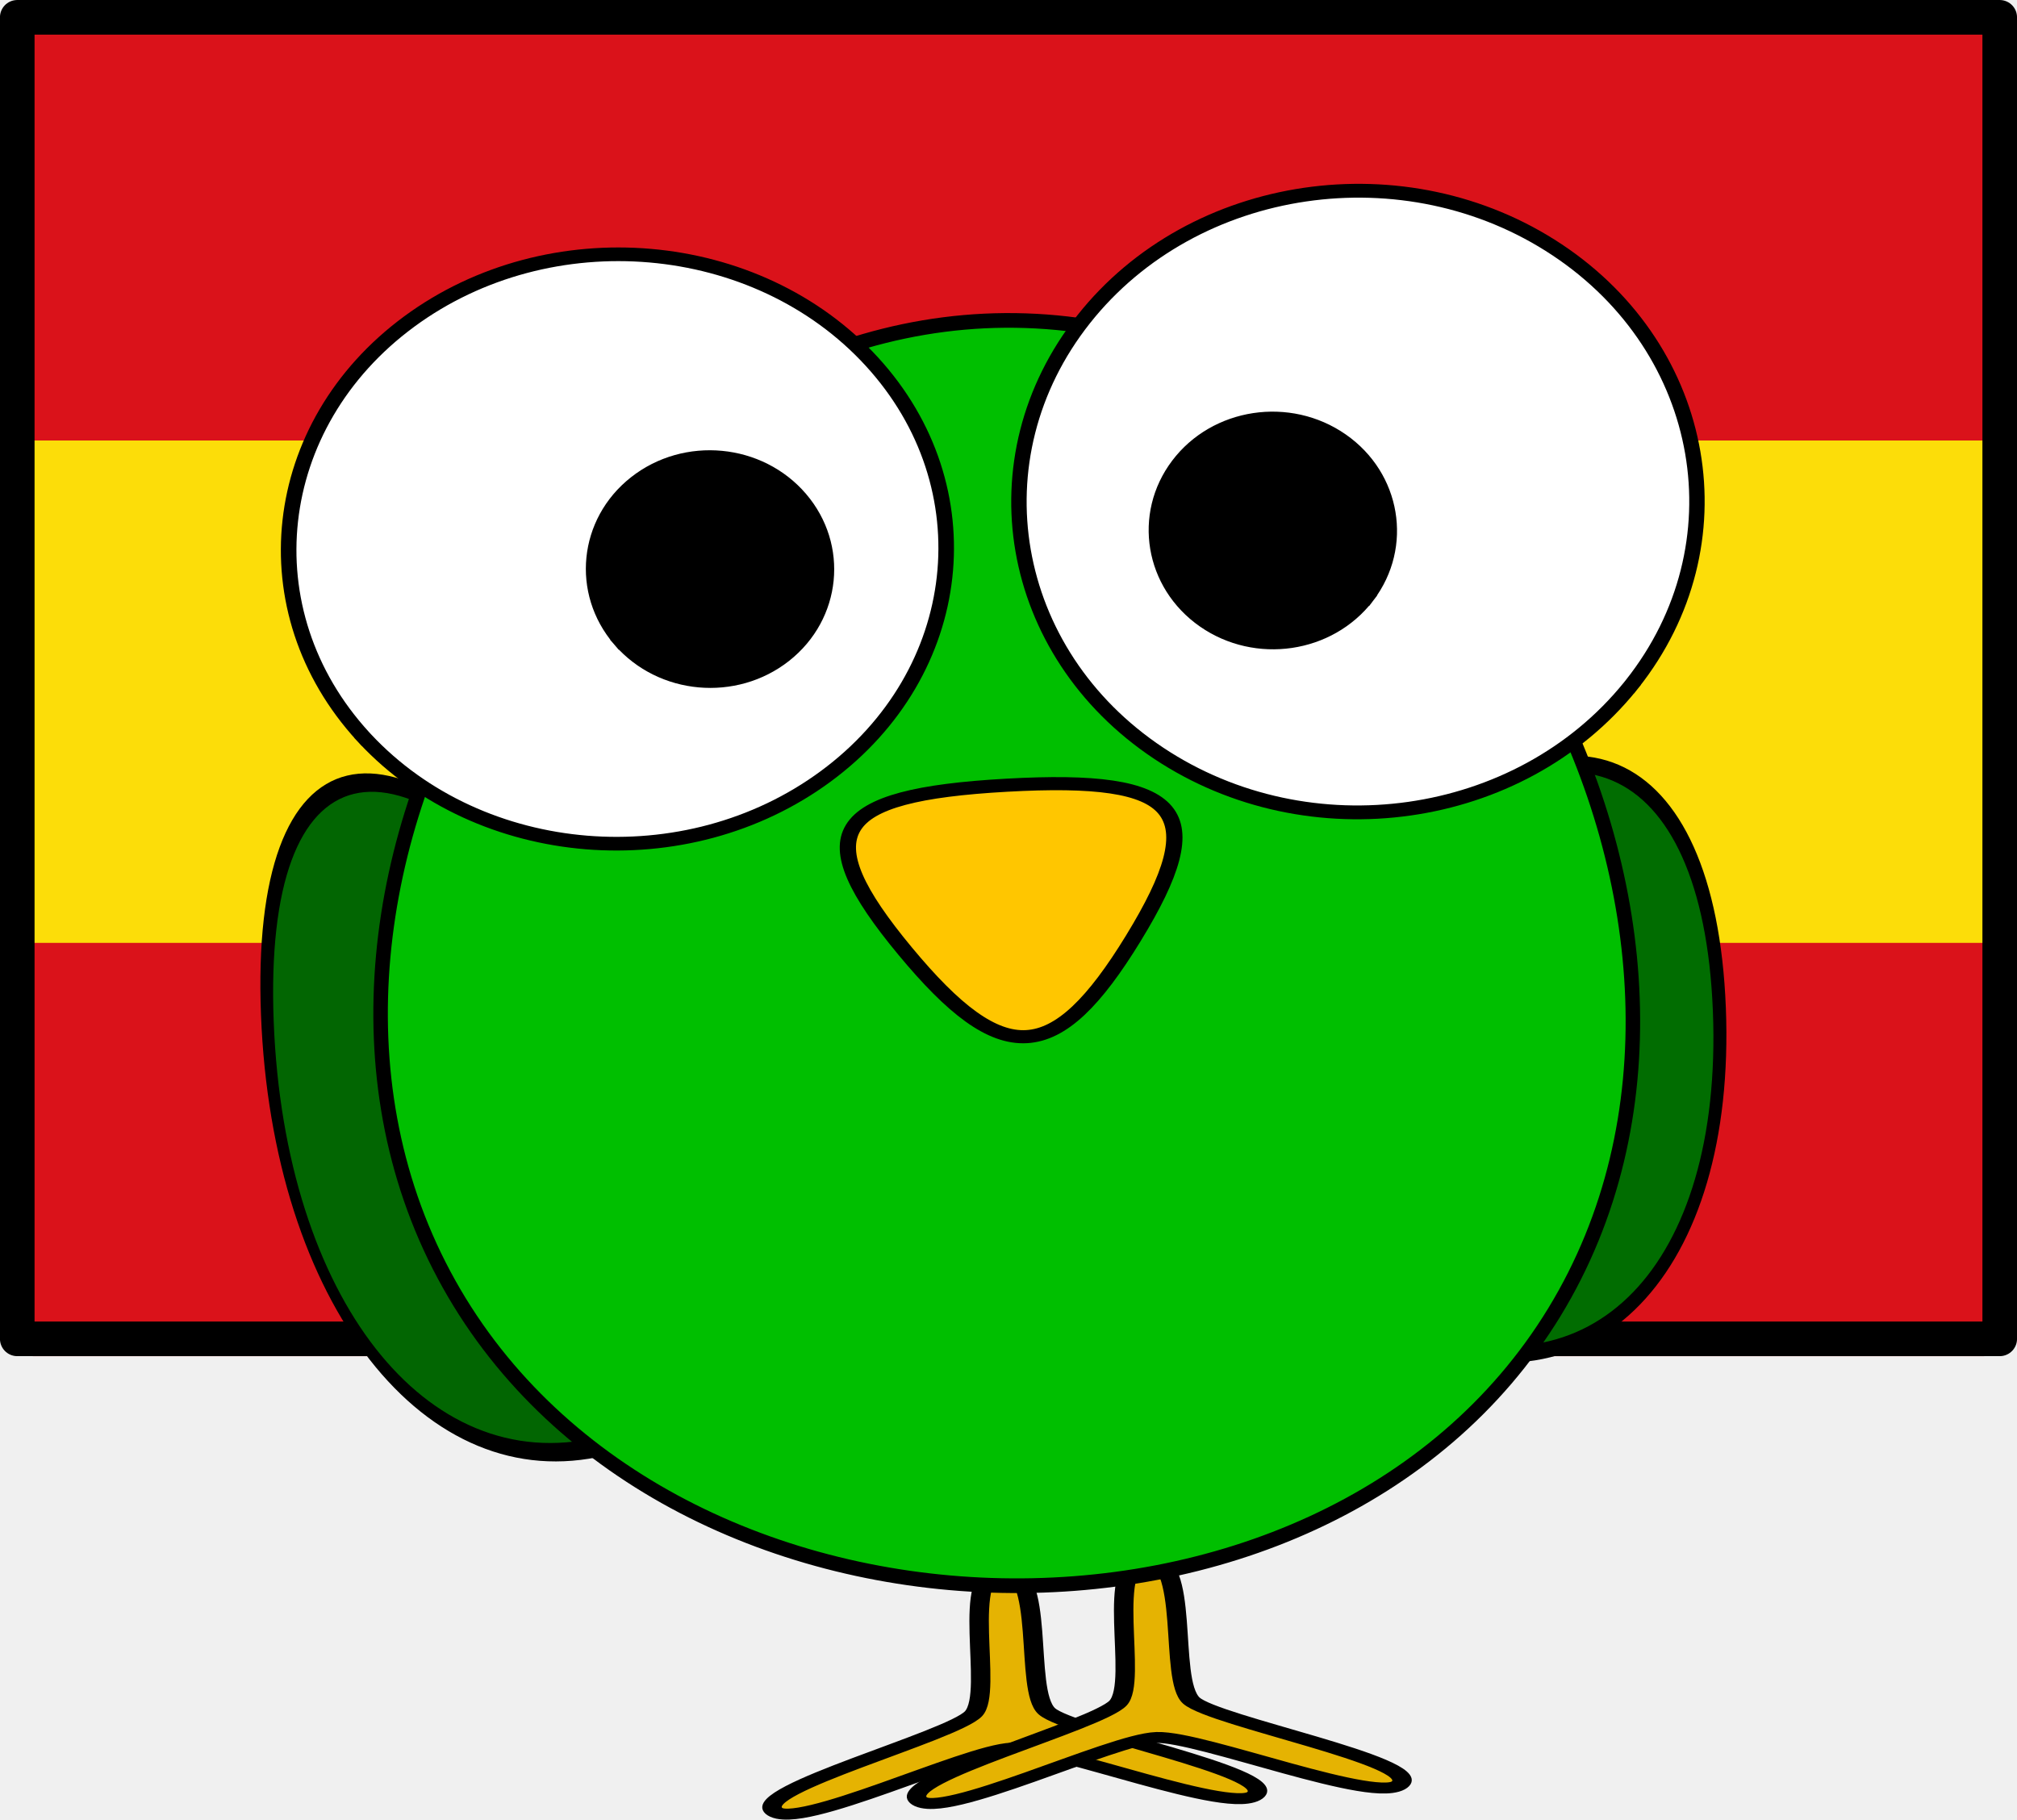
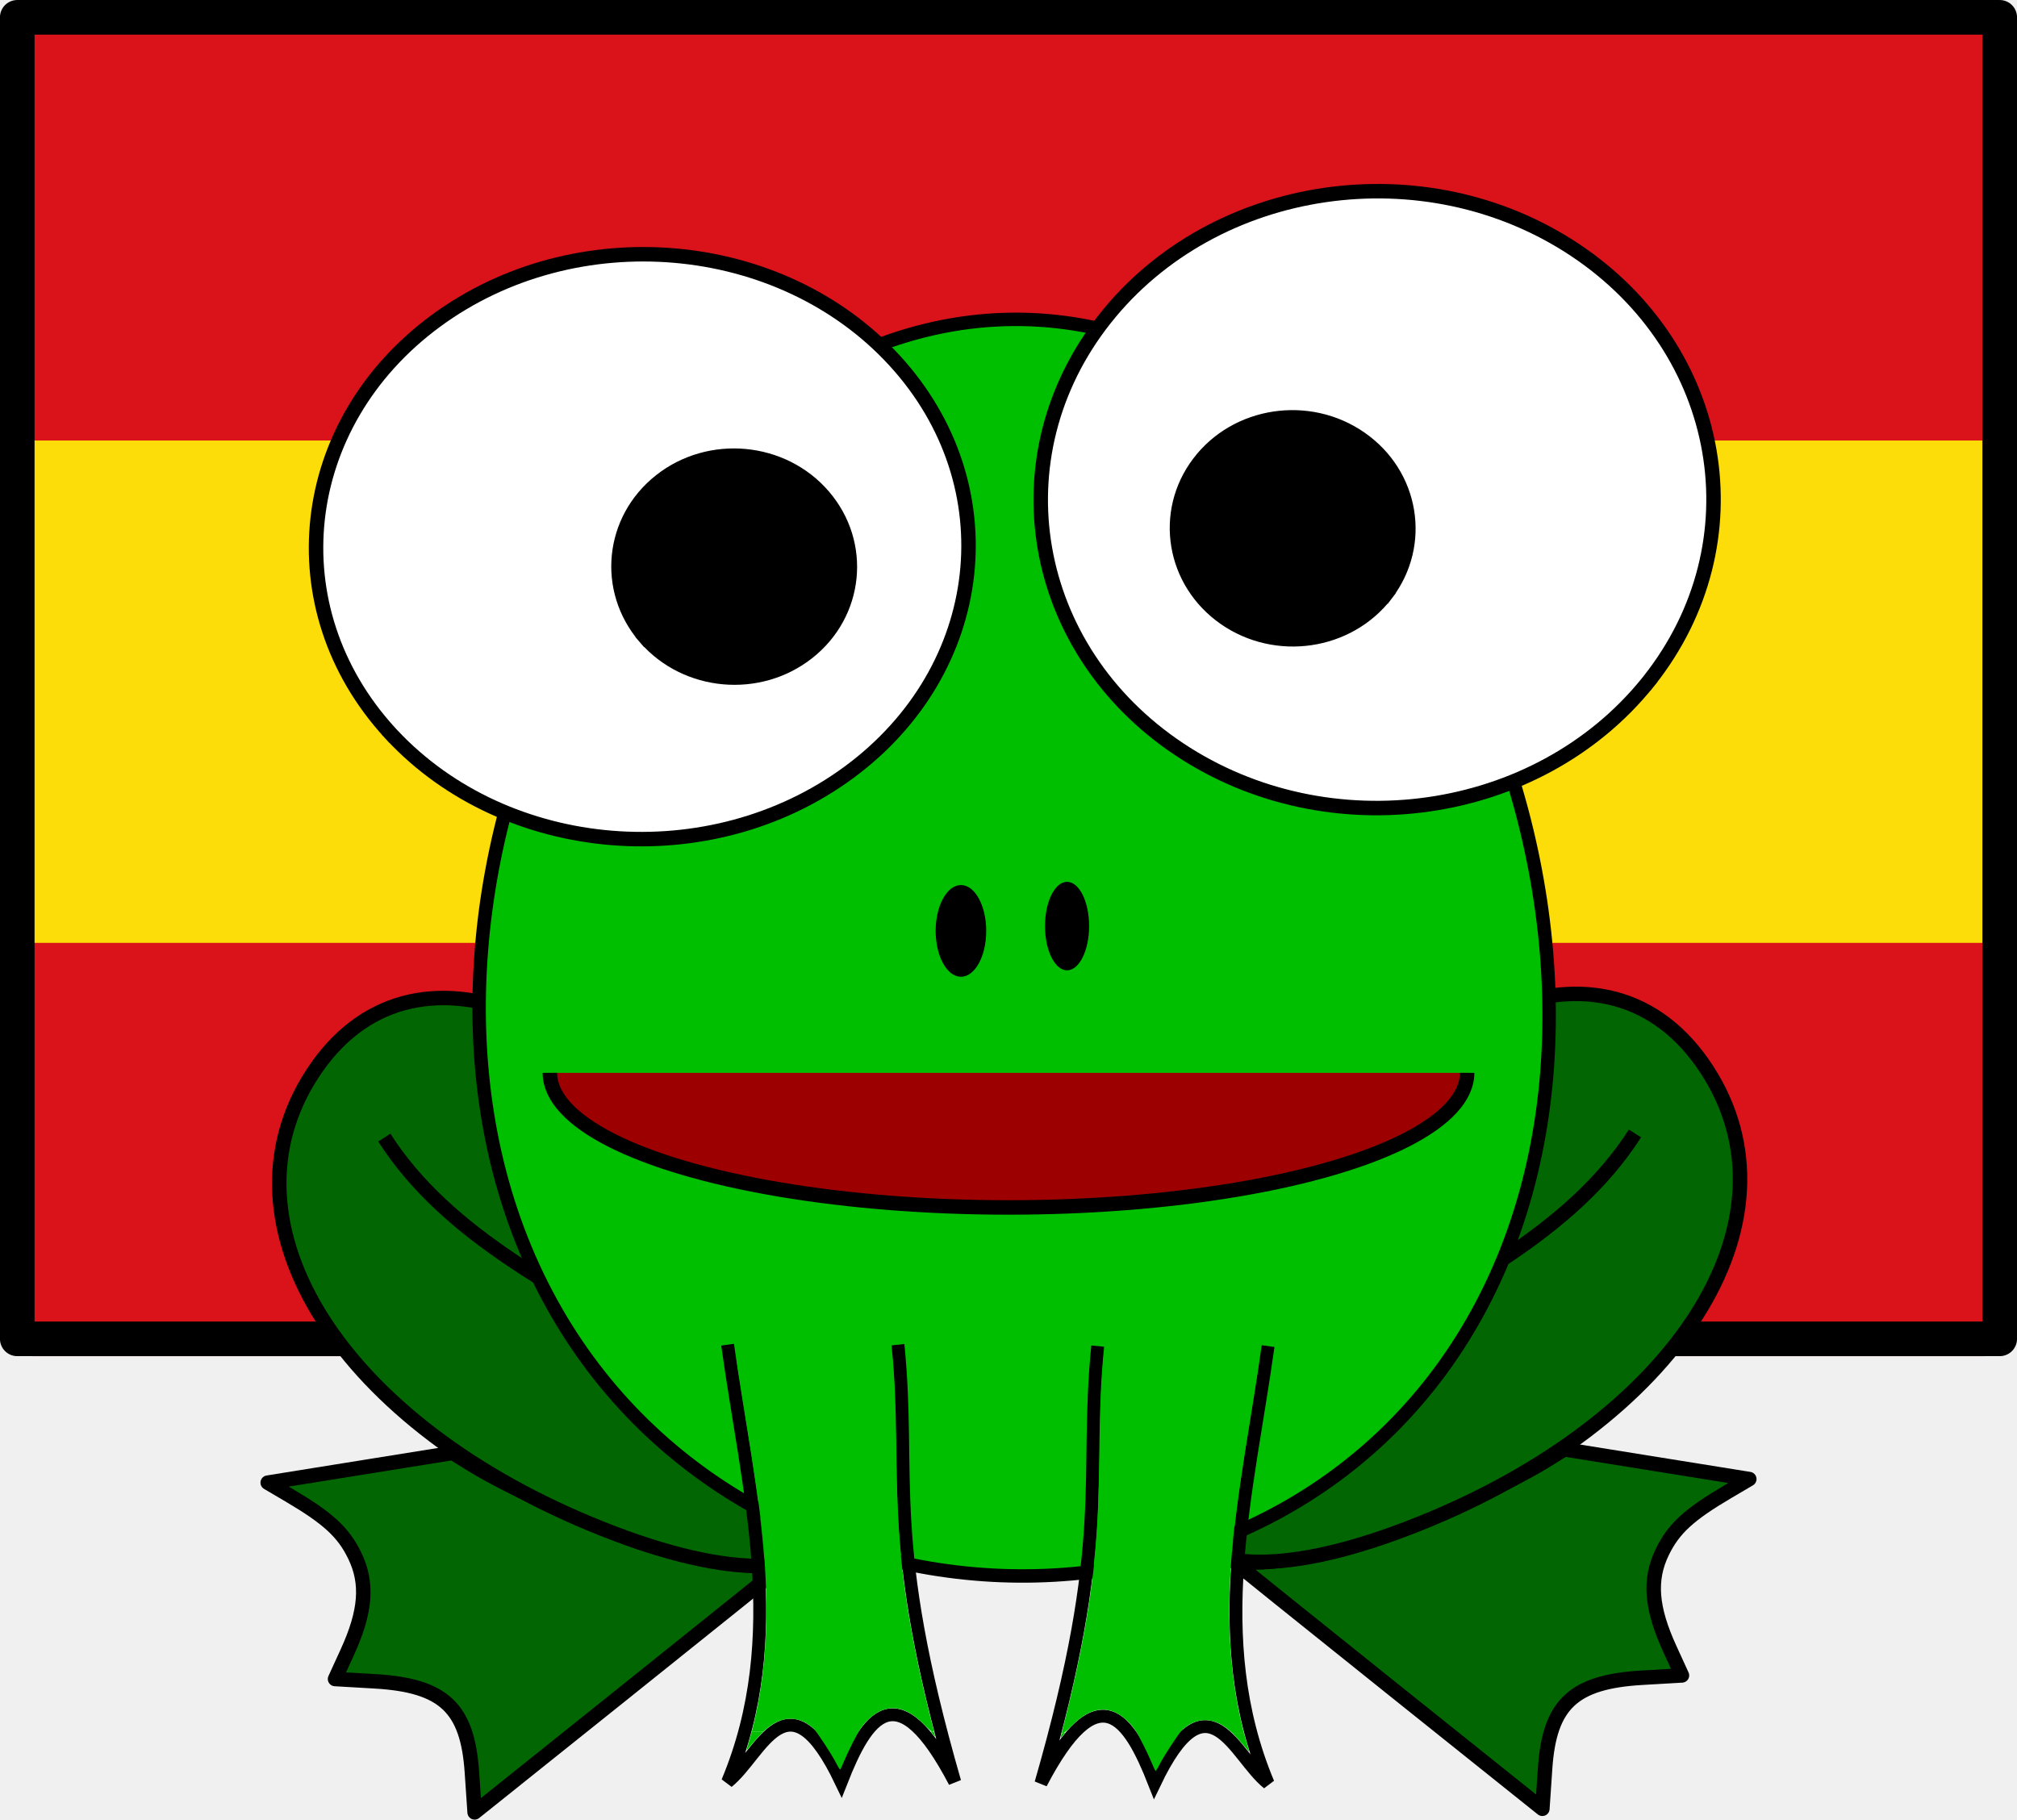
<svg xmlns="http://www.w3.org/2000/svg" width="591.844" height="533.96" viewBox="0 0 591.844 533.96" id="svg4155" version="1.1">
  <defs id="defs4157" />
  <g id="layer1" transform="translate(162.0987,869.7905)">
    <g id="g3825" transform="matrix(1.332558,0,0,0.78,761.0731,62.43368)">
      <path id="path4" d="m -685.586,-1184.933 h 429.75 v 500 h -429.75 z" style="fill:#da121a" />
      <rect y="-1029.433" x="-685.711" height="189" width="430" id="rect3823" style="fill:#fcdd09;fill-opacity:1;stroke:none" />
    </g>
    <rect style="fill:none;stroke:#000000;stroke-width:10.152;stroke-linejoin:round;stroke-miterlimit:4;stroke-opacity:1;stroke-dasharray:none" id="rect3981" width="581.71" height="387.807" x="-157.035" y="-864.71" />
-     <g style="fill-rule:evenodd;stroke:#000000;stroke-linecap:square;stroke-linejoin:round" id="imagebot_1" transform="matrix(4.280004,0,0,4.280004,-132.6279,-825.1326)">
-       <path style="fill:#016d01;stroke-width:7.031" id="imagebot_11" d="m 509.32,458.79 c -112.67,4.96 -160.3,-69.76 -108.26,-169.81 52.05,-100.06 140.57,-103.95 201.2,-8.85 60.62,95.1 19.73,173.71 -92.94,178.66 z" transform="matrix(-0.11499,-0.04151,-0.052743,0.15688,172.35,30.084)" />
-       <path style="fill:#026602;stroke-width:6.827" id="imagebot_10" d="m 509.32,458.79 c -112.67,4.96 -160.3,-69.76 -108.26,-169.81 52.05,-100.06 140.57,-103.95 201.2,-8.85 60.62,95.1 19.73,173.71 -92.94,178.66 z" transform="matrix(-0.10415,0.033874,0.074286,0.18182,53.35897,-11.946)" />
-       <path style="fill:#e5b302;stroke-width:7.757" id="imagebot_9" d="m 556.55,466.45 c -17.62,-0.2 -4.8,-87.42 -13.44,-102.78 -8.63,-15.36 -89.81,-49.75 -80.82,-64.9 8.98,-15.16 78.11,39.55 95.73,39.75 17.62,0.2 87.99,-52.91 96.62,-37.54 8.64,15.36 -73.31,47.87 -82.29,63.02 -8.99,15.16 1.82,102.66 -15.8,102.45 z" transform="matrix(0.1719,-0.0047636,-0.0031456,-0.096593,-32.36103,144.78)" />
-       <path style="fill:#e5b302;stroke-width:7.757" id="imagebot_8" d="m 556.55,466.45 c -17.62,-0.2 -4.8,-87.42 -13.44,-102.78 -8.63,-15.36 -89.81,-49.75 -80.82,-64.9 8.98,-15.16 78.11,39.55 95.73,39.75 17.62,0.2 87.99,-52.91 96.62,-37.54 8.64,15.36 -73.31,47.87 -82.29,63.02 -8.99,15.16 1.82,102.66 -15.8,102.45 z" transform="matrix(0.1719,-0.0047636,-0.0031456,-0.096593,-22.45103,144.05)" />
-       <path style="fill:#00bf00;stroke-width:3.817" id="imagebot_7" d="M 412.31,599.21 C 295.57,606.28 198.82,459.94 251.07,355.31 303.31,250.67 478.41,240.06 542.91,337.62 c 64.5,97.56 -13.87,254.51 -130.6,261.59 z" transform="matrix(0.26034,-0.0072146,-0.0085796,-0.26345,-38.76103,172.39)" />
-       <path style="fill:#ffffff;stroke-width:4.172" id="imagebot_6" d="m -272.67,524.66 c -29.73,-39.33 -22.63,-95.85 15.86,-126.23 38.5,-30.38 93.82,-23.13 123.55,16.21 29.74,39.33 22.64,95.85 -15.86,126.23 -38.23,30.17 -93.1,23.25 -123.01,-15.5" transform="matrix(0.2558,-0.0072865,0.0070938,0.22441,84.02897,-79.666)" />
-       <path style="stroke-width:4.157" id="imagebot_5" d="m 157.28,527.59 c -10.77,-14.51 -8.2,-35.35 5.75,-46.55 13.95,-11.2 33.99,-8.53 44.76,5.97 10.77,14.5 8.2,35.35 -5.75,46.56 -13.85,11.12 -33.73,8.57 -44.56,-5.72" transform="matrix(0.25035,-0.0069378,0.0075209,0.23094,-7.720829,-87.306)" />
-       <path style="fill:#ffffff;stroke-width:4.001" id="imagebot_4" d="m -272.67,524.66 c -29.73,-39.33 -22.63,-95.85 15.86,-126.23 38.5,-30.38 93.82,-23.13 123.55,16.21 29.74,39.33 22.64,95.85 -15.86,126.23 -38.23,30.17 -93.1,23.25 -123.01,-15.5" transform="matrix(-0.26375,0.0074224,0.0075846,0.23668,29.11897,-85.696)" />
-       <path style="stroke-width:4.157" id="imagebot_3" d="m 157.28,527.59 c -10.77,-14.51 -8.2,-35.35 5.75,-46.55 13.95,-11.2 33.99,-8.53 44.76,5.97 10.77,14.5 8.2,35.35 -5.75,46.56 -13.85,11.12 -33.73,8.57 -44.56,-5.72" transform="matrix(-0.25035,0.0069378,0.0075209,0.23094,122.26,-92.486)" />
-       <path style="fill:#ffc600;stroke-width:11.345" id="imagebot_2" d="m -49.783,512.41 c -30.644,119.17 -66.047,129.04 -153.93,42.92 -87.89,-86.13 -78.73,-121.72 39.79,-154.77 118.53,-33.05 144.78,-7.32 114.13,111.85 l 0.007,0 z" transform="matrix(0.09605,0.015916,-0.020275,0.077536,85.98897,14.954)" />
+     <g transform="matrix(0.303538,0,0,0.303538,-95.99837,-824.9752)" id="layer1-4">
+       <g id="g3511" transform="matrix(13.99207,0,0,13.99207,3344.725,1225.15)">
+         <g id="g3484" transform="translate(37.65579,0)">
+           <path id="path4761-9" d="m -196.31,18.378 c -5.834,-4.667 -10.686,-8.57 -10.783,-8.674 -0.097,-0.103 0.176,-0.079 0.608,0.053 1.145,0.352 5.558,-0.345 8.974,-1.416 2.904,-0.911 9.473,-3.92 12.034,-5.513 l 1.287,-0.8 6.391,1.027 6.391,1.027 -1.491,0.878 c -2.686,1.583 -3.742,2.555 -4.523,4.168 -0.924,1.909 -0.773,3.857 0.519,6.679 l 0.843,1.842 -2.74,0.159 c -4.759,0.275 -6.413,1.82 -6.715,6.269 l -0.189,2.787 -10.607,-8.486 z" style="fill:#026602;fill-opacity:1;fill-rule:evenodd;stroke:#000000;stroke-linecap:square;stroke-linejoin:round;stroke-opacity:1" />
+           <path style="fill:#026602;fill-rule:evenodd;stroke:#000000;stroke-width:1;stroke-linecap:square;stroke-linejoin:round" id="imagebot_10-36" d="m -174.334,-24.205 c -6.785,-10.437 -20.917,-4.811 -32.117,12.786 -11.201,17.599 -5.869,25.798 12.118,18.638 17.986,-7.161 26.785,-20.987 19.999,-31.423 z" />
+           <path id="path4761-0-4" d="m -248.866,18.626 c 5.834,-4.667 10.686,-8.57 10.783,-8.674 0.097,-0.103 -0.176,-0.079 -0.608,0.053 -1.145,0.352 -5.558,-0.345 -8.974,-1.416 -2.904,-0.911 -9.473,-3.92 -12.034,-5.513 l -1.287,-0.8 -6.391,1.027 -6.391,1.027 1.491,0.878 c 2.686,1.583 3.742,2.555 4.523,4.168 0.924,1.909 0.773,3.857 -0.519,6.679 l -0.843,1.842 2.74,0.159 c 4.759,0.275 6.413,1.82 6.715,6.269 l 0.189,2.787 10.607,-8.486 z" style="fill:#026602;fill-opacity:1;fill-rule:evenodd;stroke:#000000;stroke-linecap:square;stroke-linejoin:round;stroke-opacity:1" />
+           <path style="fill:#026602;fill-rule:evenodd;stroke:#000000;stroke-width:1;stroke-linecap:square;stroke-linejoin:round" id="imagebot_10-3-2" d="m -270.684,-23.919 c 6.785,-10.437 20.917,-4.811 32.117,12.786 11.201,17.599 5.869,25.798 -12.118,18.638 -17.986,-7.161 -26.785,-20.987 -19.999,-31.423 z" />
+           <path id="path4790-59" d="m -199.307,-4.798 c 7.561,-4.285 15.635,-8.159 20,-15" style="fill:none;stroke:#000000;stroke-width:1px;stroke-linecap:butt;stroke-linejoin:miter;stroke-opacity:1" />
+           <path id="path4790-5-8" d="m -245.711,-4.512 c -7.561,-4.285 -15.635,-8.159 -20,-15" style="fill:none;stroke:#000000;stroke-width:1px;stroke-linecap:butt;stroke-linejoin:miter;stroke-opacity:1" />
+           <path style="fill:#00bf00;fill-rule:evenodd;stroke:#000000;stroke-width:0.928;stroke-linecap:square;stroke-linejoin:round" id="imagebot_7-0" d="m -221.075,-76.028 c -26.222,-1.021 -46.829,38.263 -34.343,65.473 12.484,27.213 51.814,28.746 65.552,2.557 13.738,-26.189 -4.989,-67.006 -31.209,-68.03 z" />
+           <path style="fill:#ffffff;fill-rule:evenodd;stroke:#000000;stroke-width:1;stroke-linecap:square;stroke-linejoin:round" id="imagebot_6-3" d="m -265.33,-47.486 c -7.884,-8.609 -6.469,-21.345 3.162,-28.443 9.633,-7.098 23.835,-5.874 31.719,2.737 7.886,8.609 6.471,21.345 -3.162,28.443 -9.565,7.049 -23.65,5.896 -31.576,-2.582" />
+           <path style="fill-rule:evenodd;stroke:#000000;stroke-width:1;stroke-linecap:square;stroke-linejoin:round" id="imagebot_5-6" d="m -247.71,-54.101 c -2.805,-3.276 -2.319,-8.107 1.089,-10.79 3.408,-2.683 8.445,-2.206 11.251,1.068 2.805,3.274 2.319,8.107 -1.089,10.792 -3.384,2.664 -8.38,2.213 -11.199,-1.012" />
+           <path style="fill:#ffffff;fill-rule:evenodd;stroke:#000000;stroke-width:1;stroke-linecap:square;stroke-linejoin:round" id="imagebot_4-2" d="m -178.317,-51.089 c 7.543,-9.529 5.242,-22.854 -5.14,-29.758 -10.385,-6.905 -24.92,-4.778 -32.463,4.754 -7.546,9.529 -5.244,22.854 5.14,29.758 10.312,6.857 24.731,4.812 32.326,-4.582" />
+           <path style="fill-rule:evenodd;stroke:#000000;stroke-width:1;stroke-linecap:square;stroke-linejoin:round" id="imagebot_3-2" d="m -196.479,-57.099 c 2.587,-3.426 1.787,-8.221 -1.79,-10.71 -3.577,-2.49 -8.574,-1.734 -11.161,1.689 -2.587,3.423 -1.787,8.221 1.79,10.713 3.551,2.472 8.509,1.745 11.113,-1.63" />
+           <ellipse ry="3.057" rx="1.524" cy="-34.126" cx="-218.542" id="path4678-0-8" style="fill:#000000;fill-opacity:1;fill-rule:evenodd;stroke:none" />
+           <ellipse ry="3.169" rx="1.747" cy="-33.792" cx="-225.874" id="path4678-0-9-3" style="fill:#000000;fill-opacity:1;fill-rule:evenodd;stroke:none" />
+           <path style="fill:none;stroke:#000000;stroke-width:0.889px;stroke-linecap:butt;stroke-linejoin:miter;stroke-opacity:1" d="m -241.995,-5.202 c 1.394,10.069 4.211,20.137 0,30.206 2.35,-1.878 4.128,-7.784 7.847,0 1.794,-4.568 3.863,-7.608 7.847,0 -4.883,-16.949 -2.993,-20.864 -3.923,-30.206 l 0,0 0,0 0,0" id="path4763-9-9-1" />
+           <path style="fill:#00bf00;fill-opacity:1;stroke:none" d="m -240.214,21.094 c 0.929,-3.826 1.131,-7.979 0.633,-13.004 -0.2,-2.018 -0.439,-3.707 -1.212,-8.552 -0.508,-3.185 -0.59,-3.71 -0.582,-3.718 0.032,-0.034 10.707,-0.439 10.727,-0.407 0.027,0.043 0.1,0.983 0.173,2.225 0.023,0.389 0.062,1.781 0.088,3.094 0.094,4.892 0.158,6.495 0.334,8.353 0.325,3.433 0.948,6.925 1.987,11.131 0.16,0.649 0.303,1.21 0.316,1.246 0.018,0.046 -0.007,0.065 -0.085,0.065 -0.08,0 -0.221,-0.114 -0.524,-0.424 -1.015,-1.039 -1.907,-1.381 -2.845,-1.091 -0.508,0.157 -1.123,0.645 -1.557,1.236 l -0.205,0.28 -1.41,0 -1.41,0 -0.332,-0.267 c -0.182,-0.147 -0.424,-0.314 -0.537,-0.371 -0.873,-0.442 -1.785,-0.29 -2.641,0.44 l -0.231,0.197 -0.396,0 -0.396,0 0.105,-0.431 z" id="path4802-5-5-5" />
+           <path style="fill:#00bf00;fill-opacity:1;stroke:none" d="m -234.468,23.76 c -0.313,-0.625 -1.253,-2.065 -1.669,-2.559 l -0.357,-0.424 1.967,-0.017 c 1.082,-0.009 1.978,-0.006 1.992,0.009 0.014,0.015 -0.072,0.184 -0.19,0.376 -0.306,0.496 -0.939,1.75 -1.212,2.402 -0.127,0.305 -0.25,0.575 -0.273,0.6 -0.022,0.025 -0.139,-0.149 -0.258,-0.387 z" id="path4804-1-5-8" />
+           <path style="fill:#00bf00;fill-opacity:1;stroke:none" d="m -240.668,22.729 c 0.012,-0.043 0.072,-0.246 0.133,-0.453 0.061,-0.207 0.132,-0.46 0.159,-0.563 l 0.049,-0.188 0.403,0 0.403,0 -0.285,0.298 c -0.157,0.164 -0.411,0.452 -0.566,0.641 -0.154,0.188 -0.289,0.343 -0.3,0.343 -0.011,0 -0.009,-0.035 0.003,-0.077 z" id="path4806-5-5-84" />
+           <path style="fill:#00bf00;fill-opacity:1;stroke:none" d="m -227.822,21.704 -0.142,-0.179 0.112,0 c 0.092,0 0.12,0.03 0.157,0.163 0.025,0.09 0.038,0.17 0.029,0.179 -0.009,0.009 -0.079,-0.065 -0.157,-0.163 z" id="path4808-7-7-33" />
+           <g transform="matrix(-1.000013,0,0,1.000013,-517.2856,10.89742)" id="g4166-4">
+             <g id="g4159-6">
+               <path style="fill:none;stroke:#000000;stroke-width:0.889px;stroke-linecap:butt;stroke-linejoin:miter;stroke-opacity:1" d="m -312.628,-16.002 c 1.394,10.069 4.211,20.137 0,30.206 2.35,-1.878 4.128,-7.784 7.847,0 1.794,-4.567 3.863,-7.608 7.847,0 -4.883,-16.949 -2.993,-20.864 -3.923,-30.206 l 0,0 0,0 0,0" id="path4763-9-9-1-5" />
+               <path style="fill:#00bf00;fill-opacity:1;stroke:none" d="m -310.848,10.294 c 0.929,-3.826 1.131,-7.979 0.633,-13.004 -0.2,-2.018 -0.439,-3.707 -1.212,-8.552 -0.508,-3.185 -0.59,-3.71 -0.582,-3.718 0.032,-0.034 10.707,-0.439 10.727,-0.407 0.027,0.043 0.1,0.983 0.173,2.225 0.023,0.389 0.062,1.781 0.088,3.094 0.094,4.892 0.158,6.495 0.334,8.353 0.325,3.433 0.948,6.925 1.987,11.13 0.16,0.649 0.303,1.21 0.316,1.246 0.018,0.046 -0.007,0.065 -0.085,0.065 -0.08,0 -0.221,-0.114 -0.524,-0.424 -1.015,-1.039 -1.907,-1.381 -2.845,-1.091 -0.508,0.157 -1.123,0.645 -1.557,1.236 l -0.205,0.28 -1.41,0 -1.41,0 -0.332,-0.267 c -0.182,-0.147 -0.424,-0.314 -0.537,-0.371 -0.873,-0.442 -1.785,-0.29 -2.641,0.44 l -0.231,0.197 -0.396,0 -0.396,0 0.105,-0.431 z" id="path4802-5-5-5-9" />
+               <path style="fill:#00bf00;fill-opacity:1;stroke:none" d="m -305.101,12.96 c -0.313,-0.625 -1.253,-2.065 -1.669,-2.559 l -0.357,-0.424 1.967,-0.017 c 1.082,-0.009 1.978,-0.006 1.992,0.009 0.014,0.015 -0.072,0.184 -0.19,0.376 -0.306,0.496 -0.939,1.75 -1.212,2.402 -0.127,0.305 -0.25,0.575 -0.273,0.6 -0.022,0.025 -0.139,-0.149 -0.258,-0.387 z" id="path4804-1-5-8-5" />
+               <path style="fill:#00bf00;fill-opacity:1;stroke:none" d="m -311.302,11.929 c 0.012,-0.043 0.072,-0.246 0.133,-0.453 0.061,-0.207 0.132,-0.46 0.159,-0.563 l 0.049,-0.188 0.403,0 0.403,0 -0.285,0.298 c -0.157,0.164 -0.411,0.452 -0.566,0.641 -0.154,0.188 -0.289,0.343 -0.3,0.343 -0.011,0 -0.009,-0.035 0.003,-0.077 z" id="path4806-5-5-84-7" />
+               <path style="fill:#00bf00;fill-opacity:1;stroke:none" d="m -298.456,10.903 -0.142,-0.179 0.112,0 c 0.092,0 0.12,0.03 0.157,0.163 0.025,0.09 0.038,0.17 0.029,0.179 -0.009,0.009 -0.079,-0.065 -0.157,-0.163 z" id="path4808-7-7-33-4" />
+             </g>
+           </g>
+         </g>
+         <path style="fill:#9d0000;fill-opacity:1;stroke:#000000;stroke-opacity:1" id="path3136" d="m -153.246,-23.986 a 31.686,9.301 0 0 1 -15.843,8.055 31.686,9.301 0 0 1 -31.686,0 31.686,9.301 0 0 1 -15.843,-8.055" />
+       </g>
    </g>
  </g>
</svg>
